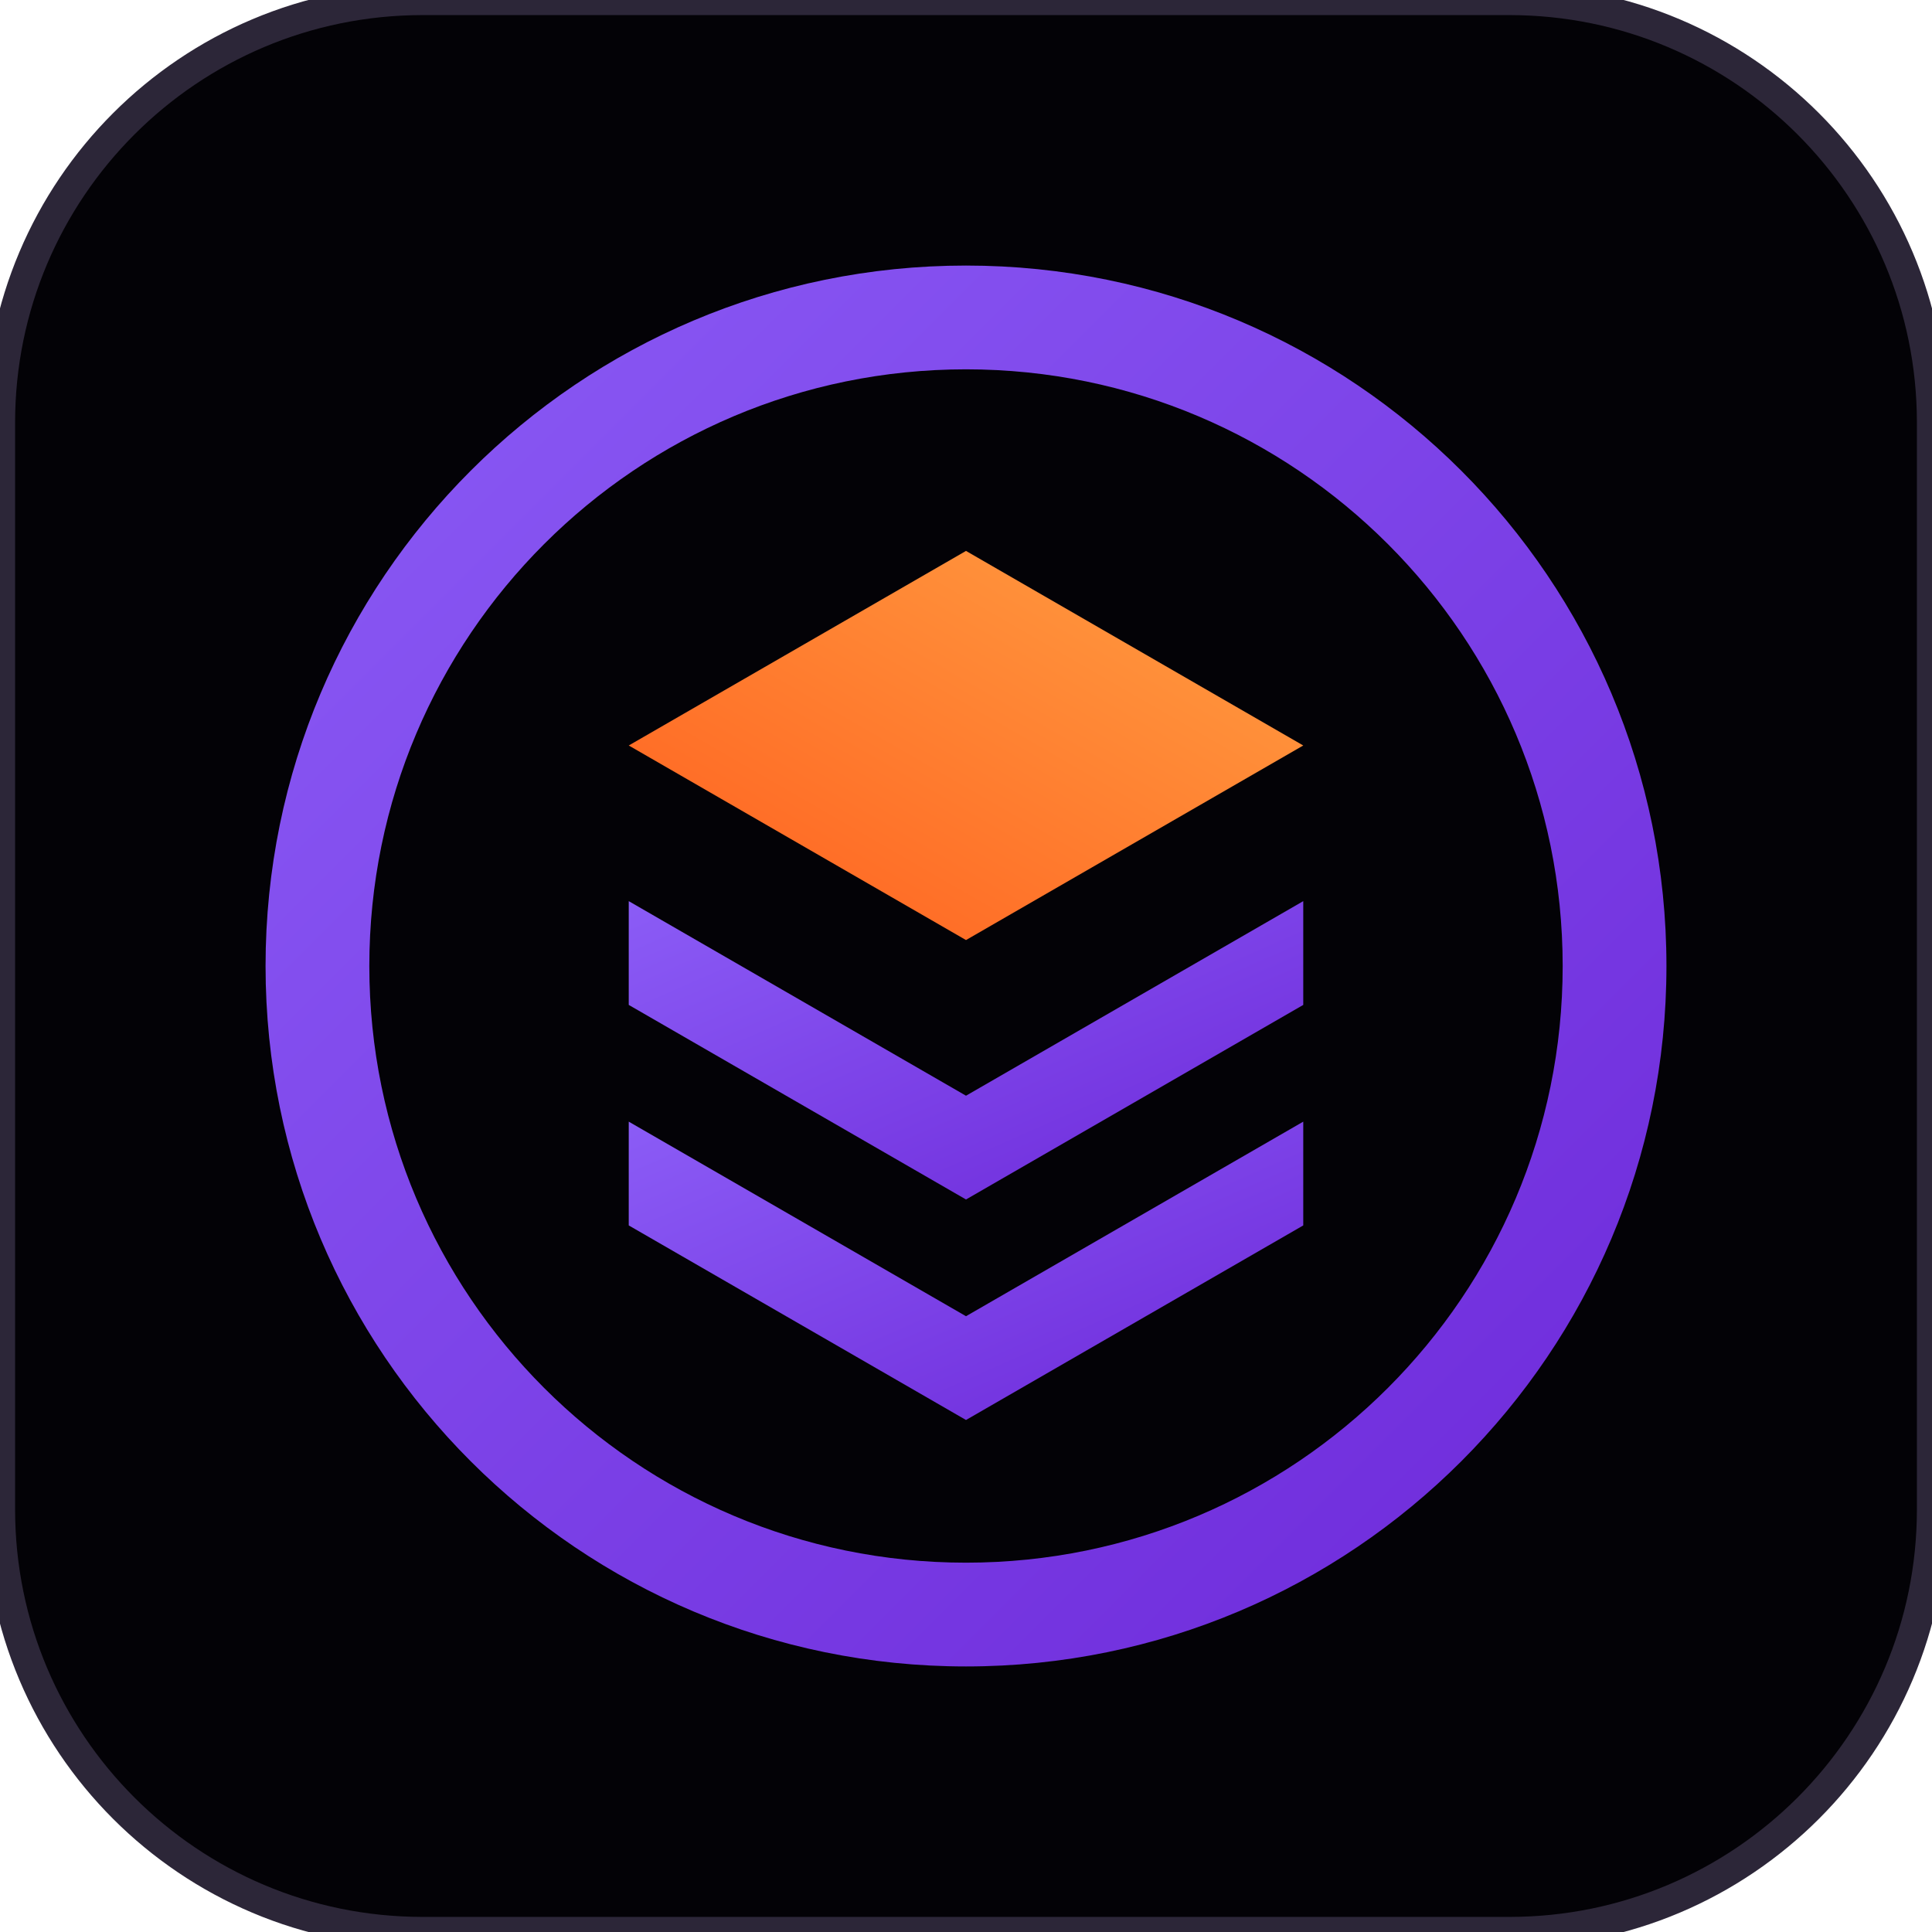
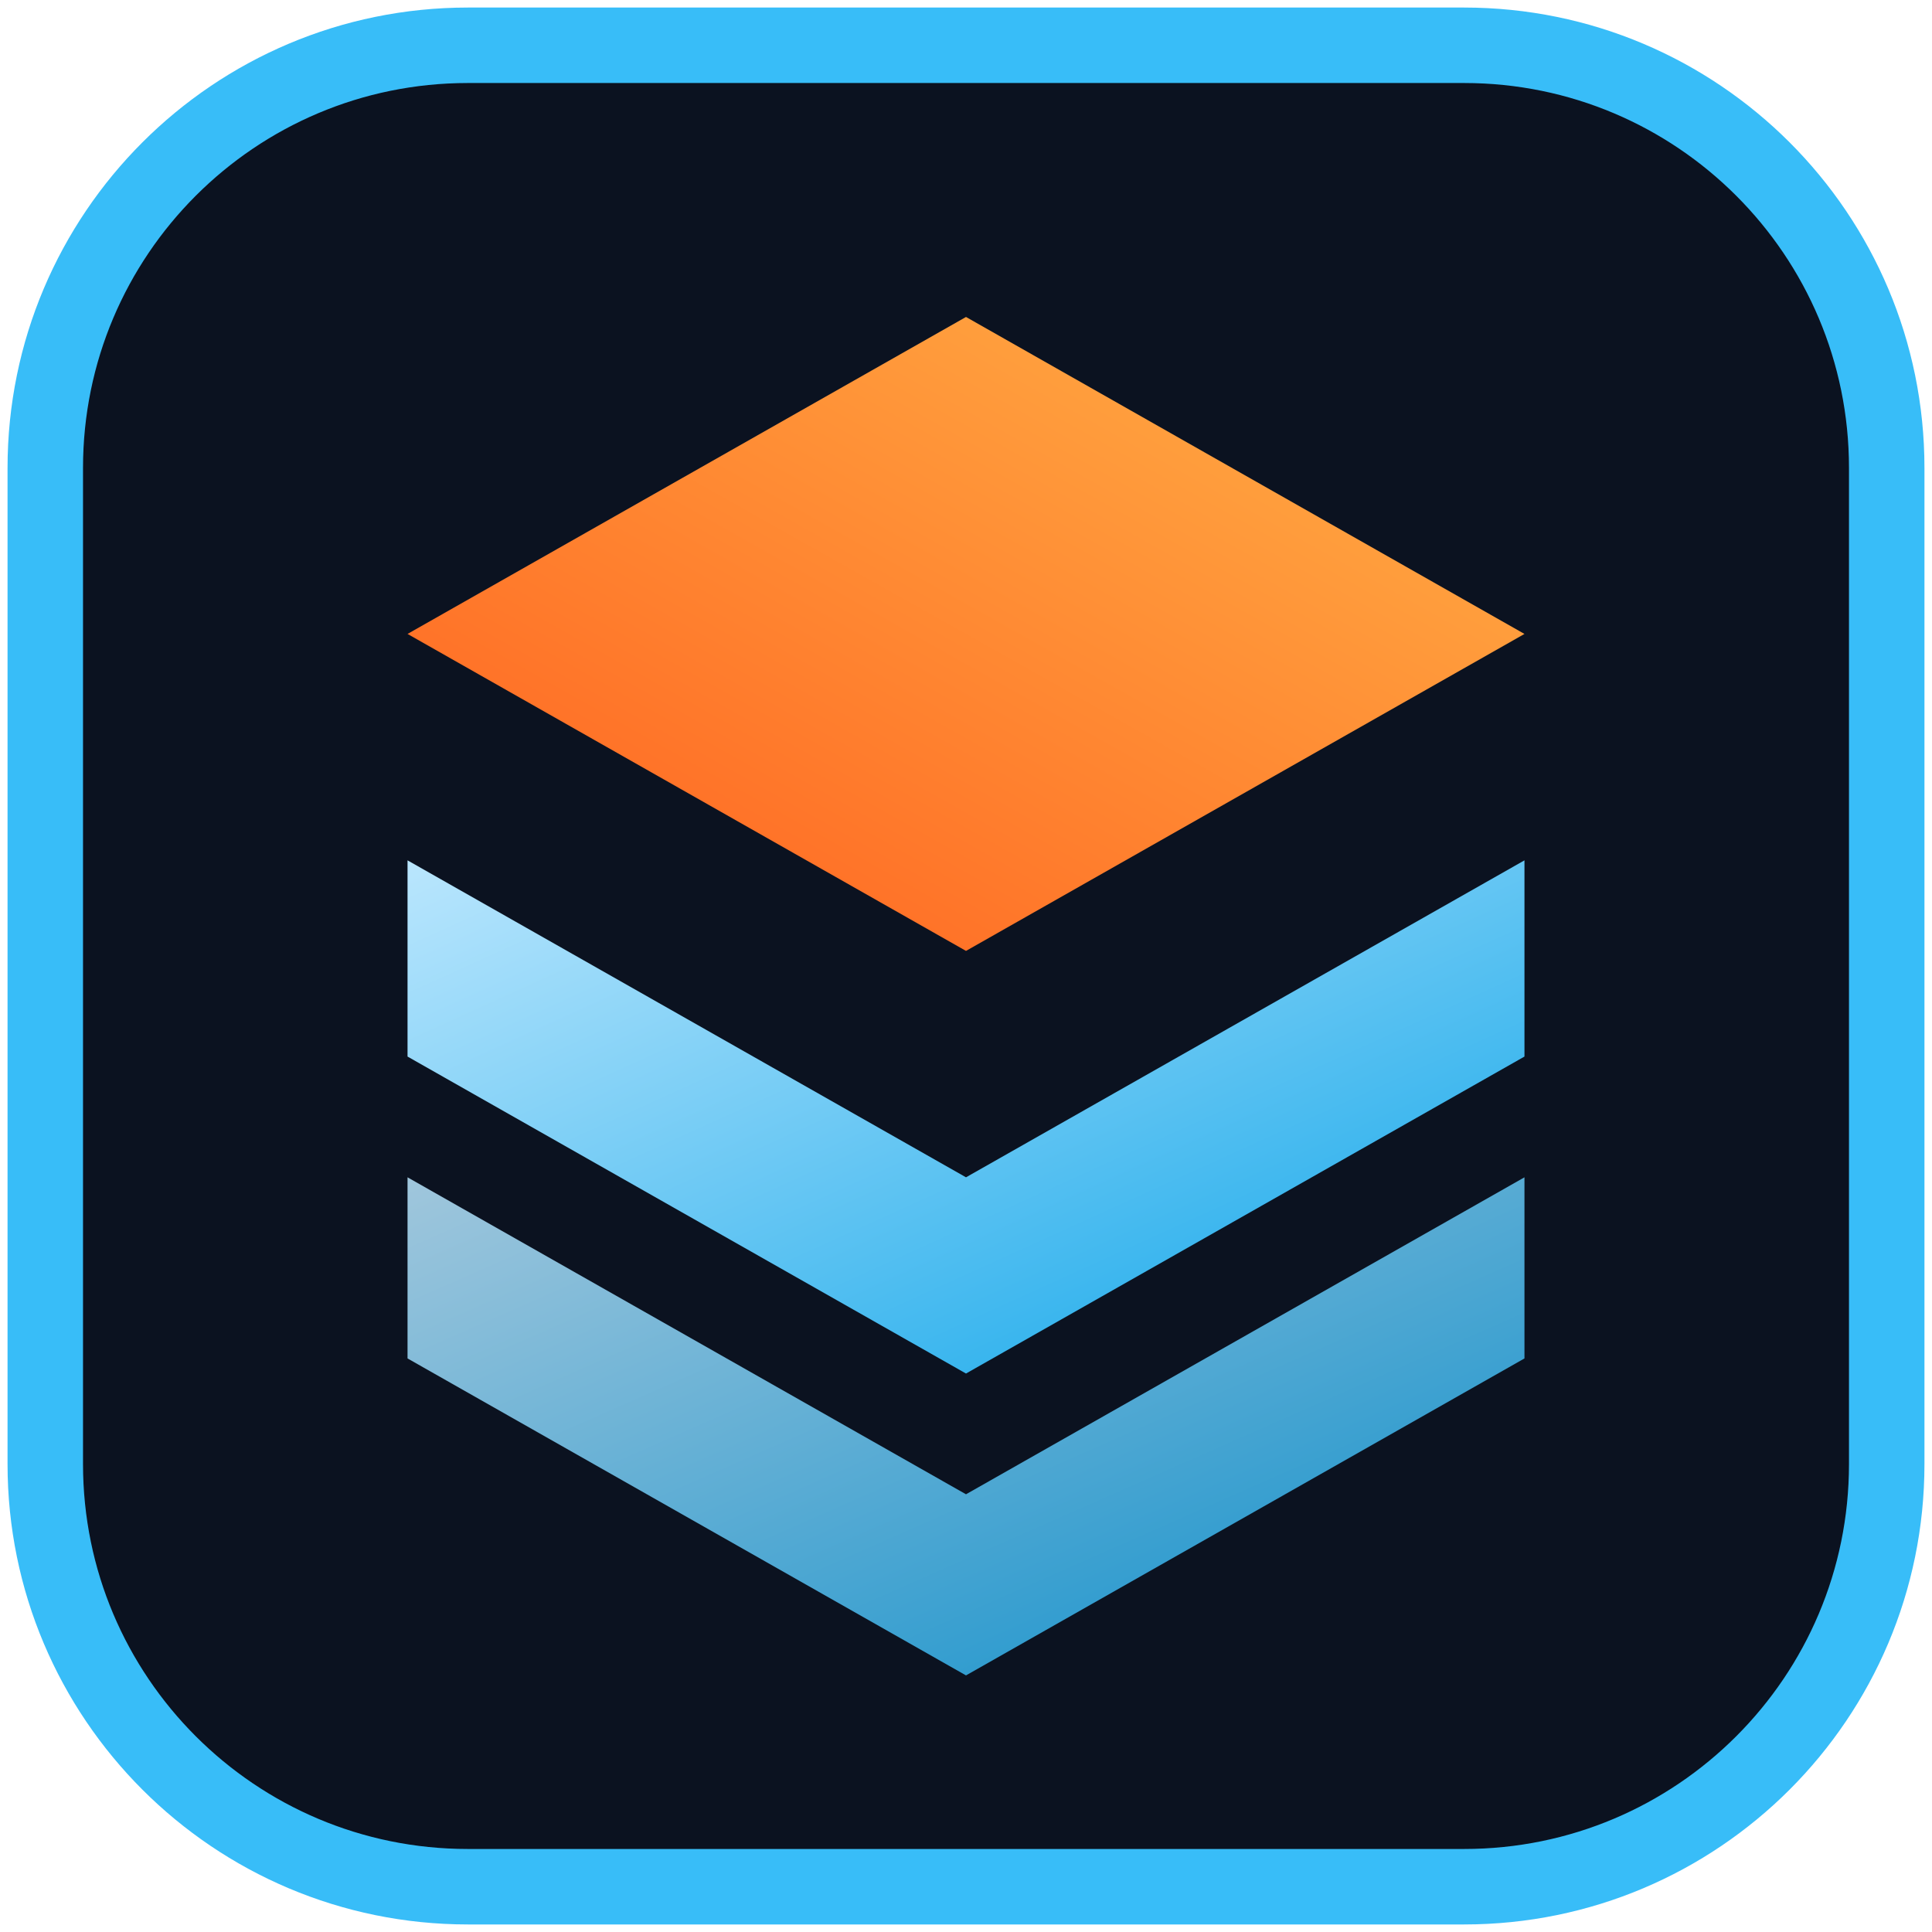
<svg xmlns="http://www.w3.org/2000/svg" viewBox="0 0 256 256" width="256" height="256">
  <defs>
-     <linearGradient id="fav-v" x1="0%" y1="0%" x2="100%" y2="100%">
-       <stop offset="0%" stop-color="#8B5CF6" />
-       <stop offset="100%" stop-color="#6D28D9" />
+     <linearGradient id="fav-cyan" x1="0%" y1="0%" x2="100%" y2="100%">
+       <stop offset="0%" stop-color="#BAE6FD" />
+       <stop offset="100%" stop-color="#0EA5E9" />
    </linearGradient>
-     <linearGradient id="fav-o" x1="0%" y1="100%" x2="100%" y2="0%">
+     <linearGradient id="fav-orange" x1="0%" y1="100%" x2="100%" y2="0%">
      <stop offset="0%" stop-color="#FF5E1E" />
-       <stop offset="100%" stop-color="#FFA043" />
+       <stop offset="100%" stop-color="#FFB347" />
    </linearGradient>
  </defs>
-   <rect width="256" height="256" rx="56" fill="#030206" />
-   <rect width="256" height="256" rx="56" fill="none" stroke="#2C2638" stroke-width="4" />
-   <g transform="translate(18, 18) scale(0.859375)">
-     <path fill="url(#fav-v)" fill-rule="evenodd" d="M128 20 C187.646 20 236 68.354 236 128 C236 187.646 187.646 236 128 236 C68.354 236 20 187.646 20 128 C20 68.354 68.354 20 128 20 Z M128 36 C77.19 36 36 77.19 36 128 C36 178.81 77.19 220 128 220 C178.81 220 220 178.81 220 128 C220 77.19 178.81 36 128 36 Z" />
-     <path fill="url(#fav-o)" d="M128 64 L180 94 L128 124 L76 94 Z" />
-     <path fill="url(#fav-v)" d="M76 118 L128 148 L180 118 L180 134 L128 164 L76 134 Z" />
-     <path fill="url(#fav-v)" d="M76 152 L128 182 L180 152 L180 168 L128 198 L76 168 Z" />
-   </g>
+   <rect x="6" y="6" width="244" height="244" rx="56" fill="#0B1220" stroke="#38BDF8" stroke-width="10" />
+   <path fill="url(#fav-orange)" d="M128 42 L202 84 L128 126 L54 84 Z" />
+   <path fill="url(#fav-cyan)" d="M54 114 L128 156 L202 114 L202 140 L128 182 L54 140 Z" />
+   <path fill="url(#fav-cyan)" fill-opacity="0.85" d="M54 156 L128 198 L202 156 L202 180 L128 222 L54 180 Z" />
</svg>
